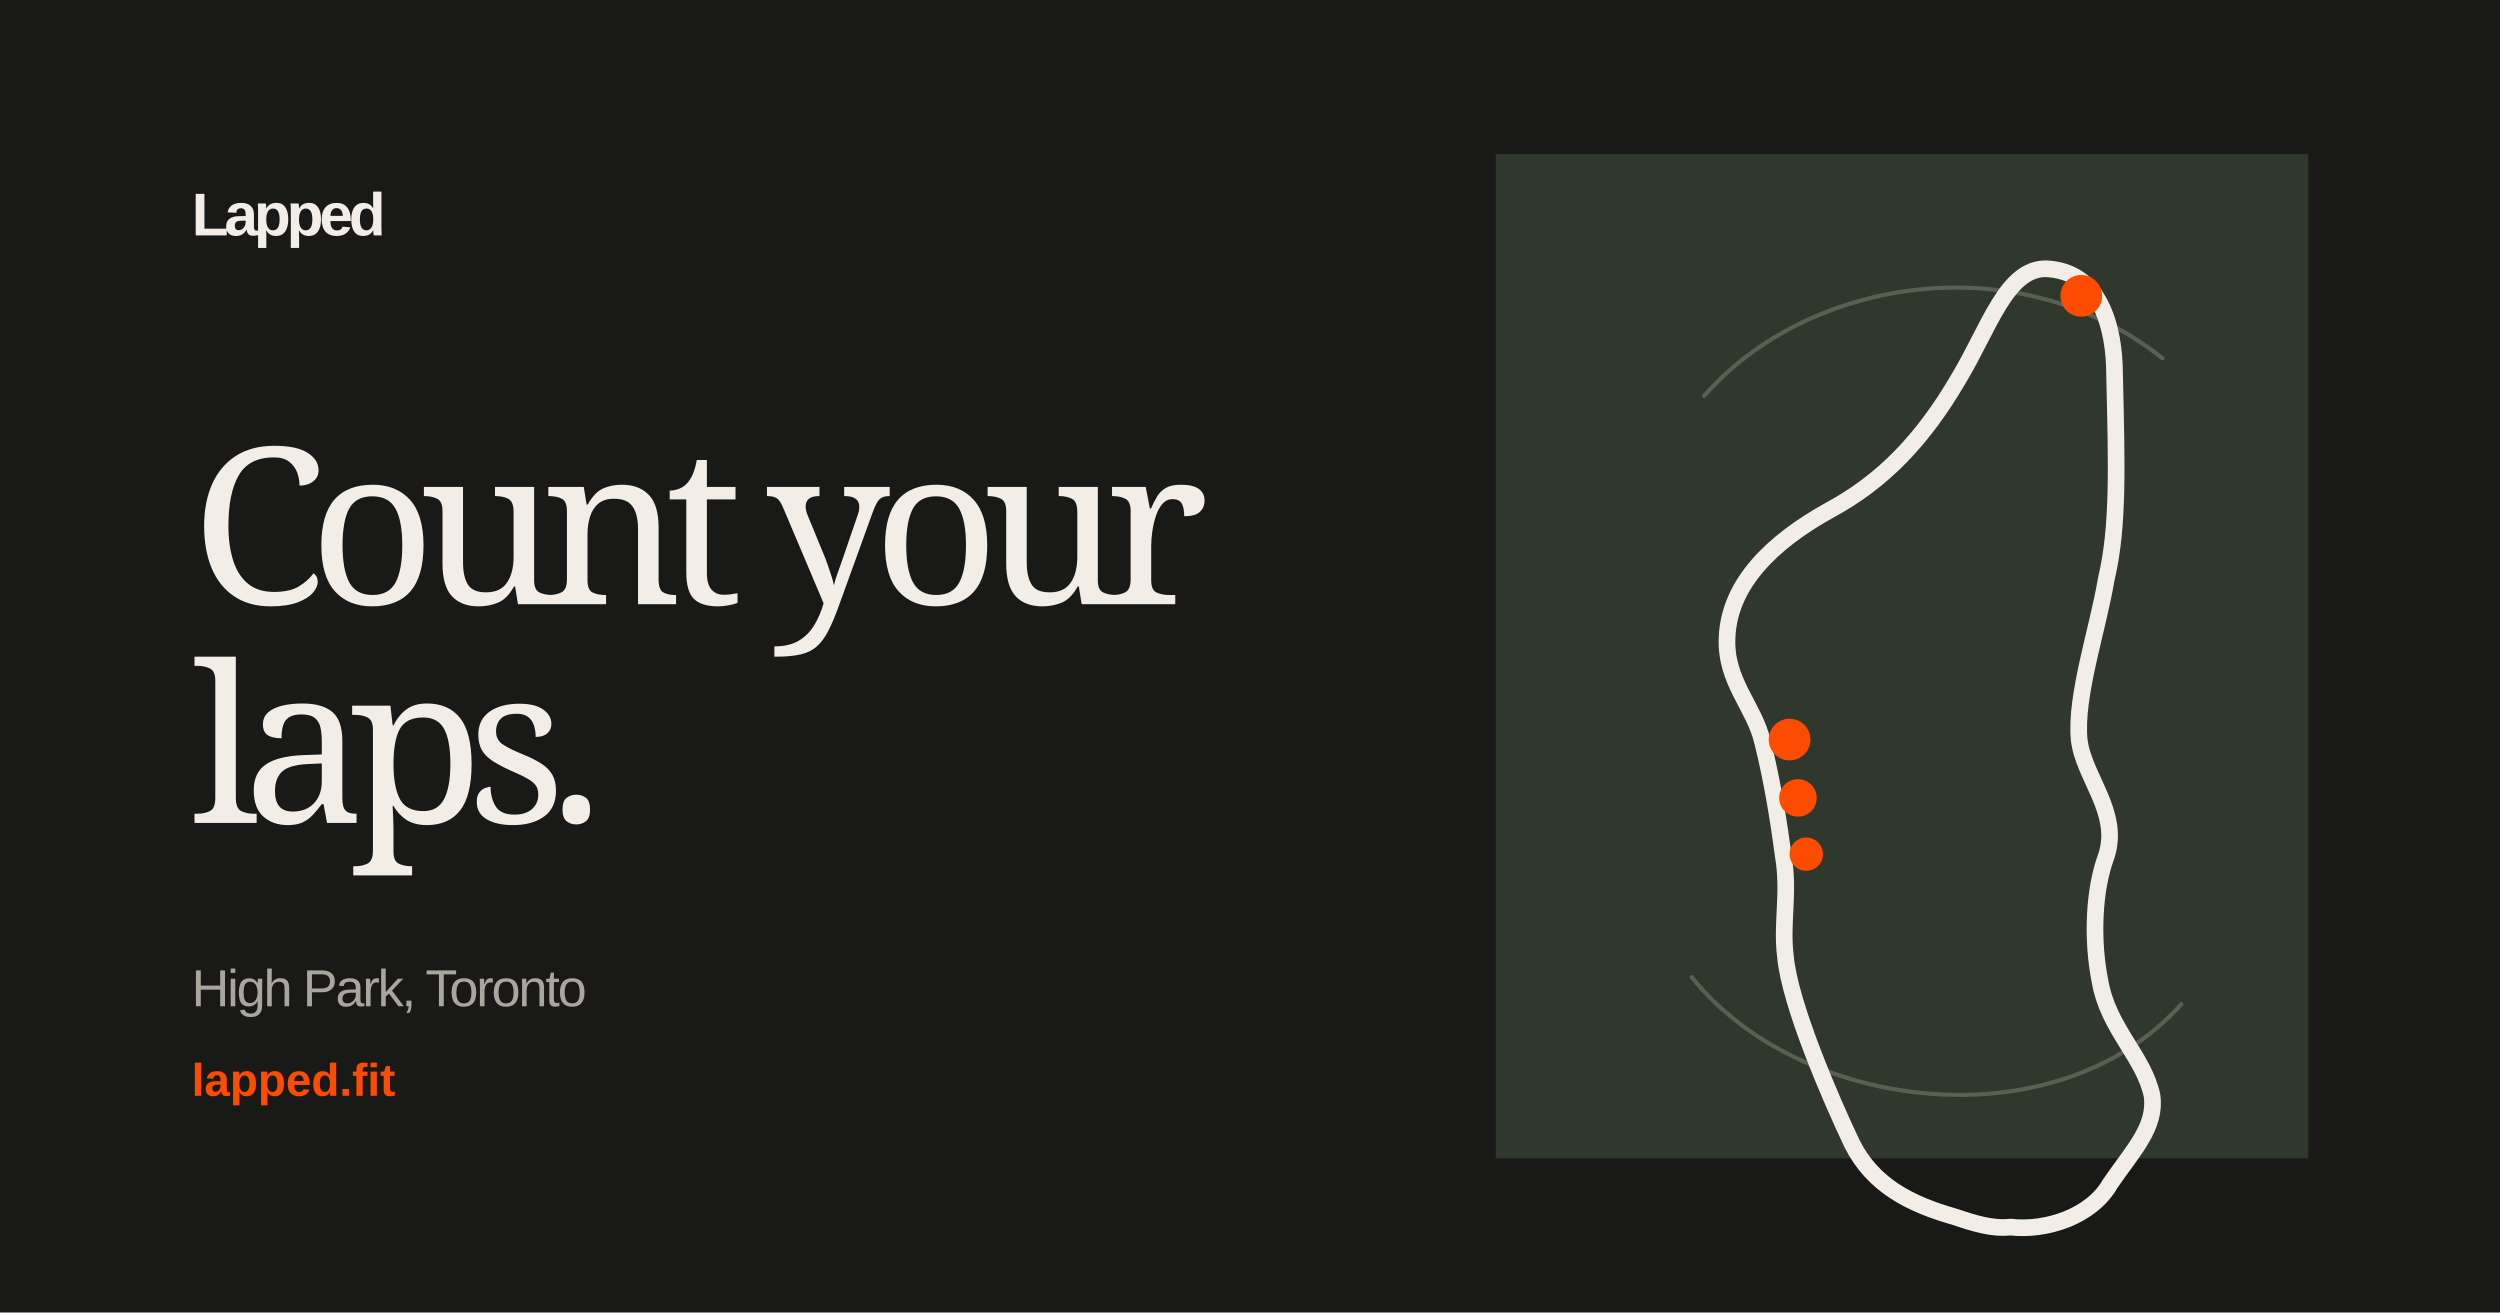
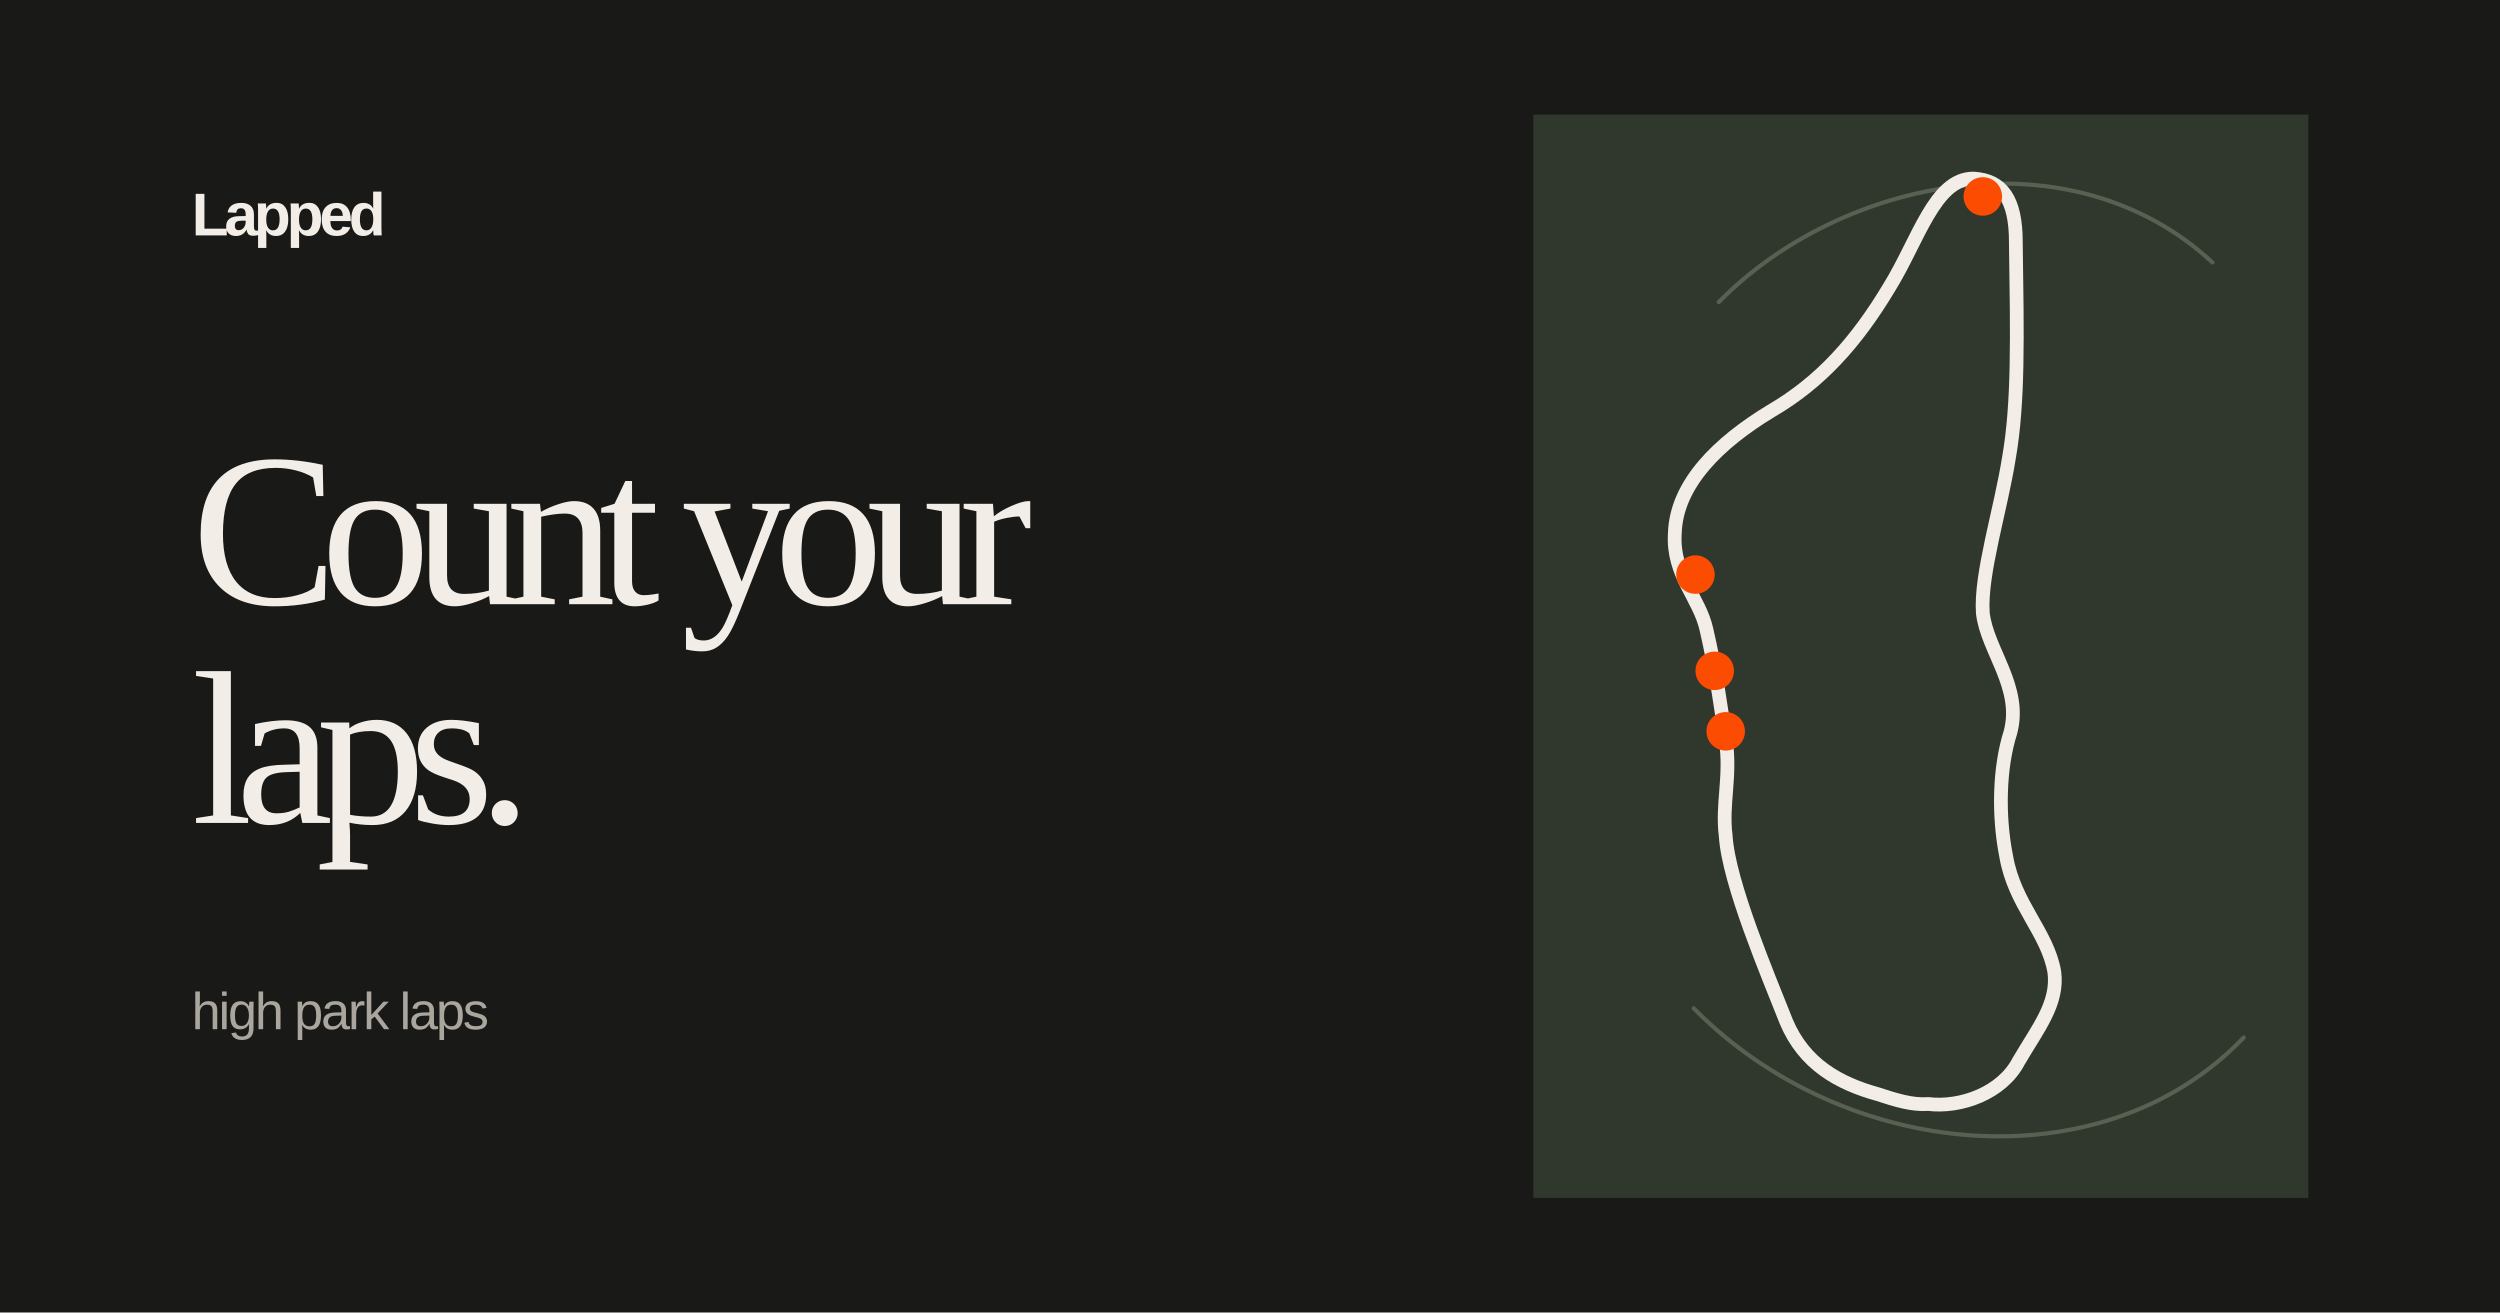
<svg xmlns="http://www.w3.org/2000/svg" width="1200" height="630" viewBox="0 0 1200 630" fill="none">
  <rect width="1200" height="630" fill="#191A18" />
-   <rect x="718" y="74" width="390" height="482" fill="#30372D" />
-   <path d="M818 190C868 133 969 117 1038 172M812 469C864 534 987 549 1047 482" stroke="#596052" stroke-width="2" stroke-linecap="round" />
-   <path d="M982 129C963 129 955 157 940 182C923 211 904 231 878 245C851 260 830 280 829 306C828 327 842 339 846 356C851 376 854 396 856 411C859 429 855 443 857 459C859 482 879 528 889 549C899 569 917 578 938 584C947 587 956 590 965 589C982 591 1004 584 1013 568C1024 552 1035 541 1033 526C1029 507 1012 494 1008 471C1004 451 1005 427 1011 411C1018 390 1000 373 998 355C996 334 1007 302 1011 278C1017 253 1016 223 1015 180C1015 157 1008 130 982 129Z" stroke="#F2EEE7" stroke-width="8" stroke-linecap="round" stroke-linejoin="round" />
-   <circle cx="999" cy="142" r="10" fill="#FC4C02" />
-   <circle cx="859" cy="355" r="10" fill="#FC4C02" />
-   <circle cx="863" cy="383" r="9" fill="#FC4C02" />
-   <circle cx="867" cy="410" r="8" fill="#FC4C02" />
+   <rect x="736" y="55" width="372" height="520" fill="#30372D" />
+   <path d="M825 145C884 85 994 63 1062 126M813 484C885 557 1009 569 1077 498" stroke="#596052" stroke-width="2" stroke-linecap="round" />
+   <g transform="translate(763 58) scale(.66)">
+     <path d="M279 42 C251 42 239 87 218 121 C194 161 168 190 132 211 C94 234 63 264 62 300 C60 330 80 347 85 370 C92 400 96 430 99 450 C103 477 96 497 99 520 C101 554 130 622 143 655 C156 686 181 700 210 708 C222 712 235 716 246 715 C270 718 300 707 312 684 C326 660 341 642 338 619 C333 590 309 570 303 535 C297 505 298 470 306 445 C315 412 289 385 286 358 C284 330 299 283 305 245 C312 205 311 157 310 88 C310 57 300 43 279 42 Z" stroke="#F2EEE7" stroke-width="10" stroke-linecap="round" stroke-linejoin="round" />
+     <circle cx="286" cy="55" r="14" fill="#FC4C02" />
+     <circle cx="77" cy="330" r="14" fill="#FC4C02" />
+     <circle cx="91" cy="400" r="14" fill="#FC4C02" />
+     <circle cx="99" cy="444" r="14" fill="#FC4C02" />
+   </g>
  <text x="92" y="113" fill="#F2EEE7" font-family="Arial, Helvetica, sans-serif" font-size="29" font-weight="700" letter-spacing="-2">Lapped</text>
-   <text x="92" y="290" fill="#F2EEE7" font-family="Georgia, serif" font-size="105" letter-spacing="-8">Count your</text>
-   <text x="92" y="395" fill="#F2EEE7" font-family="Georgia, serif" font-size="105" letter-spacing="-8">laps.</text>
-   <text x="92" y="483" fill="#AAA69E" font-family="Arial, Helvetica, sans-serif" font-size="25" letter-spacing="-1">High Park, Toronto</text>
-   <text x="92" y="526" fill="#FC4C02" font-family="Arial, Helvetica, sans-serif" font-size="22" font-weight="700">lapped.fit</text>
+   <text x="92" y="290" fill="#F2EEE7" font-family="Georgia, 'Times New Roman', serif" font-size="105" font-weight="400" letter-spacing="-8">Count your</text>
+   <text x="92" y="395" fill="#F2EEE7" font-family="Georgia, 'Times New Roman', serif" font-size="105" font-weight="400" letter-spacing="-8">laps.</text>
+   <text x="92" y="494" fill="#AAA69E" font-family="Arial, Helvetica, sans-serif" font-size="25" letter-spacing="-1">high park laps</text>
</svg>
